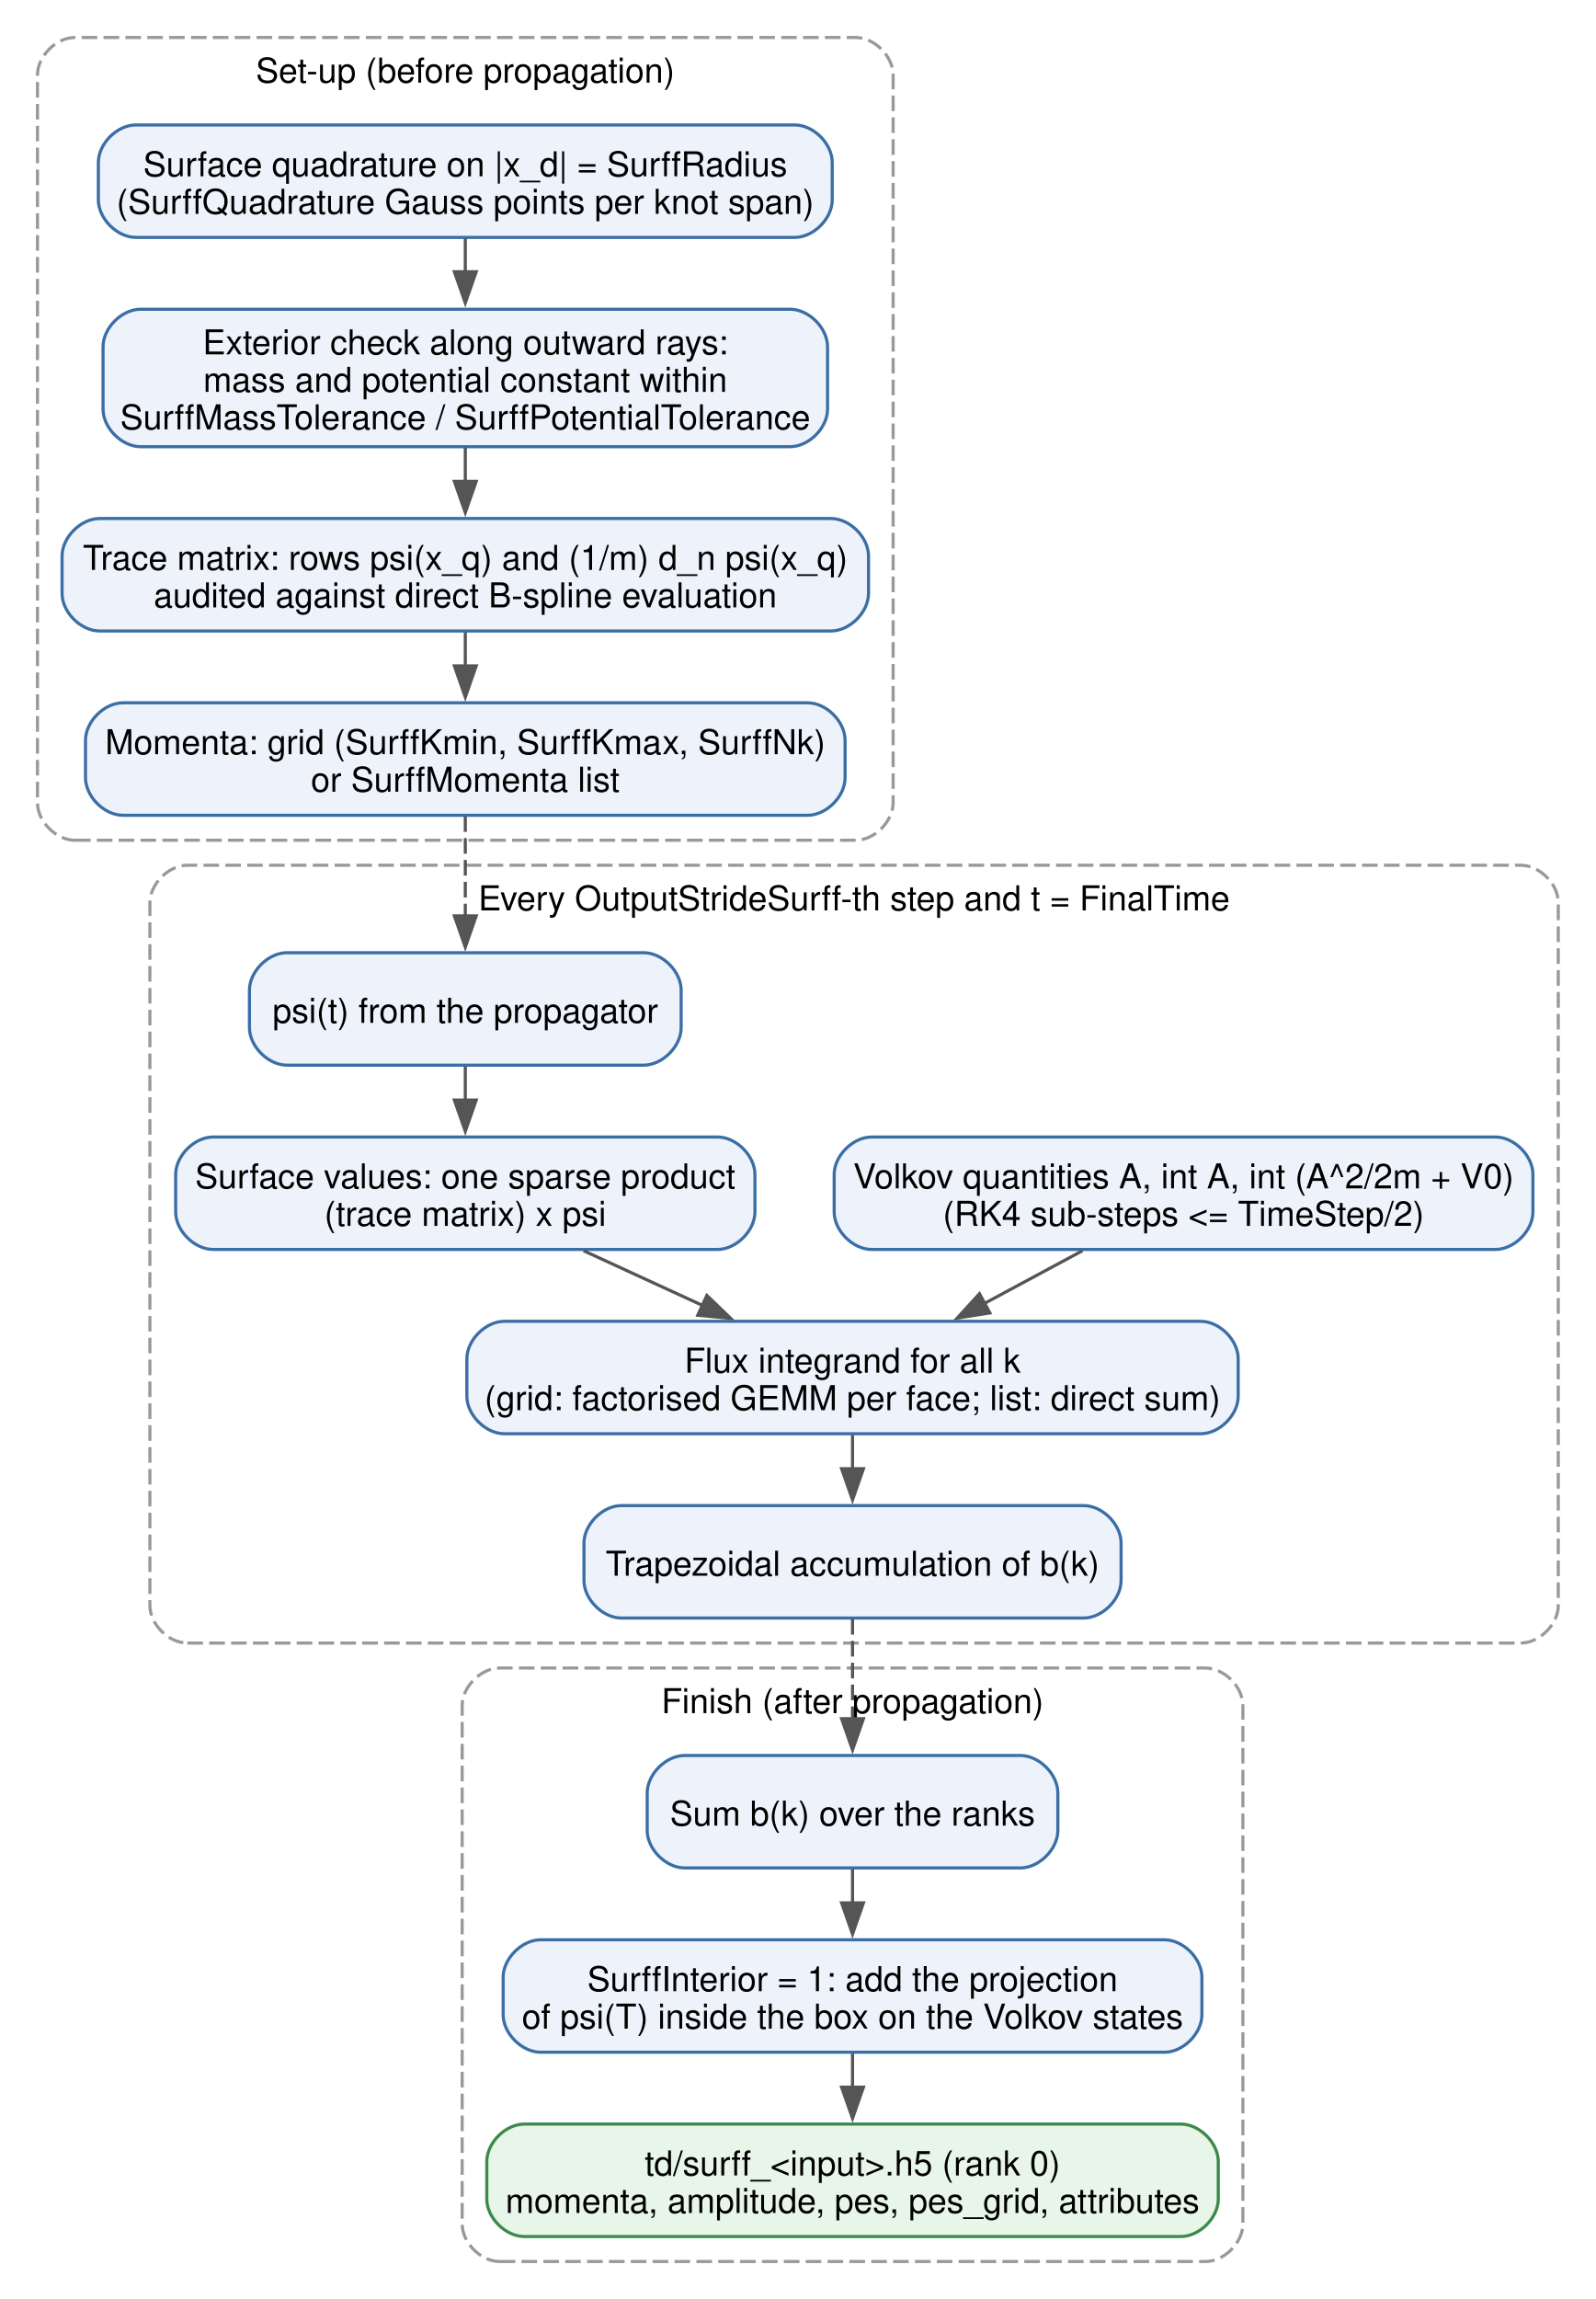
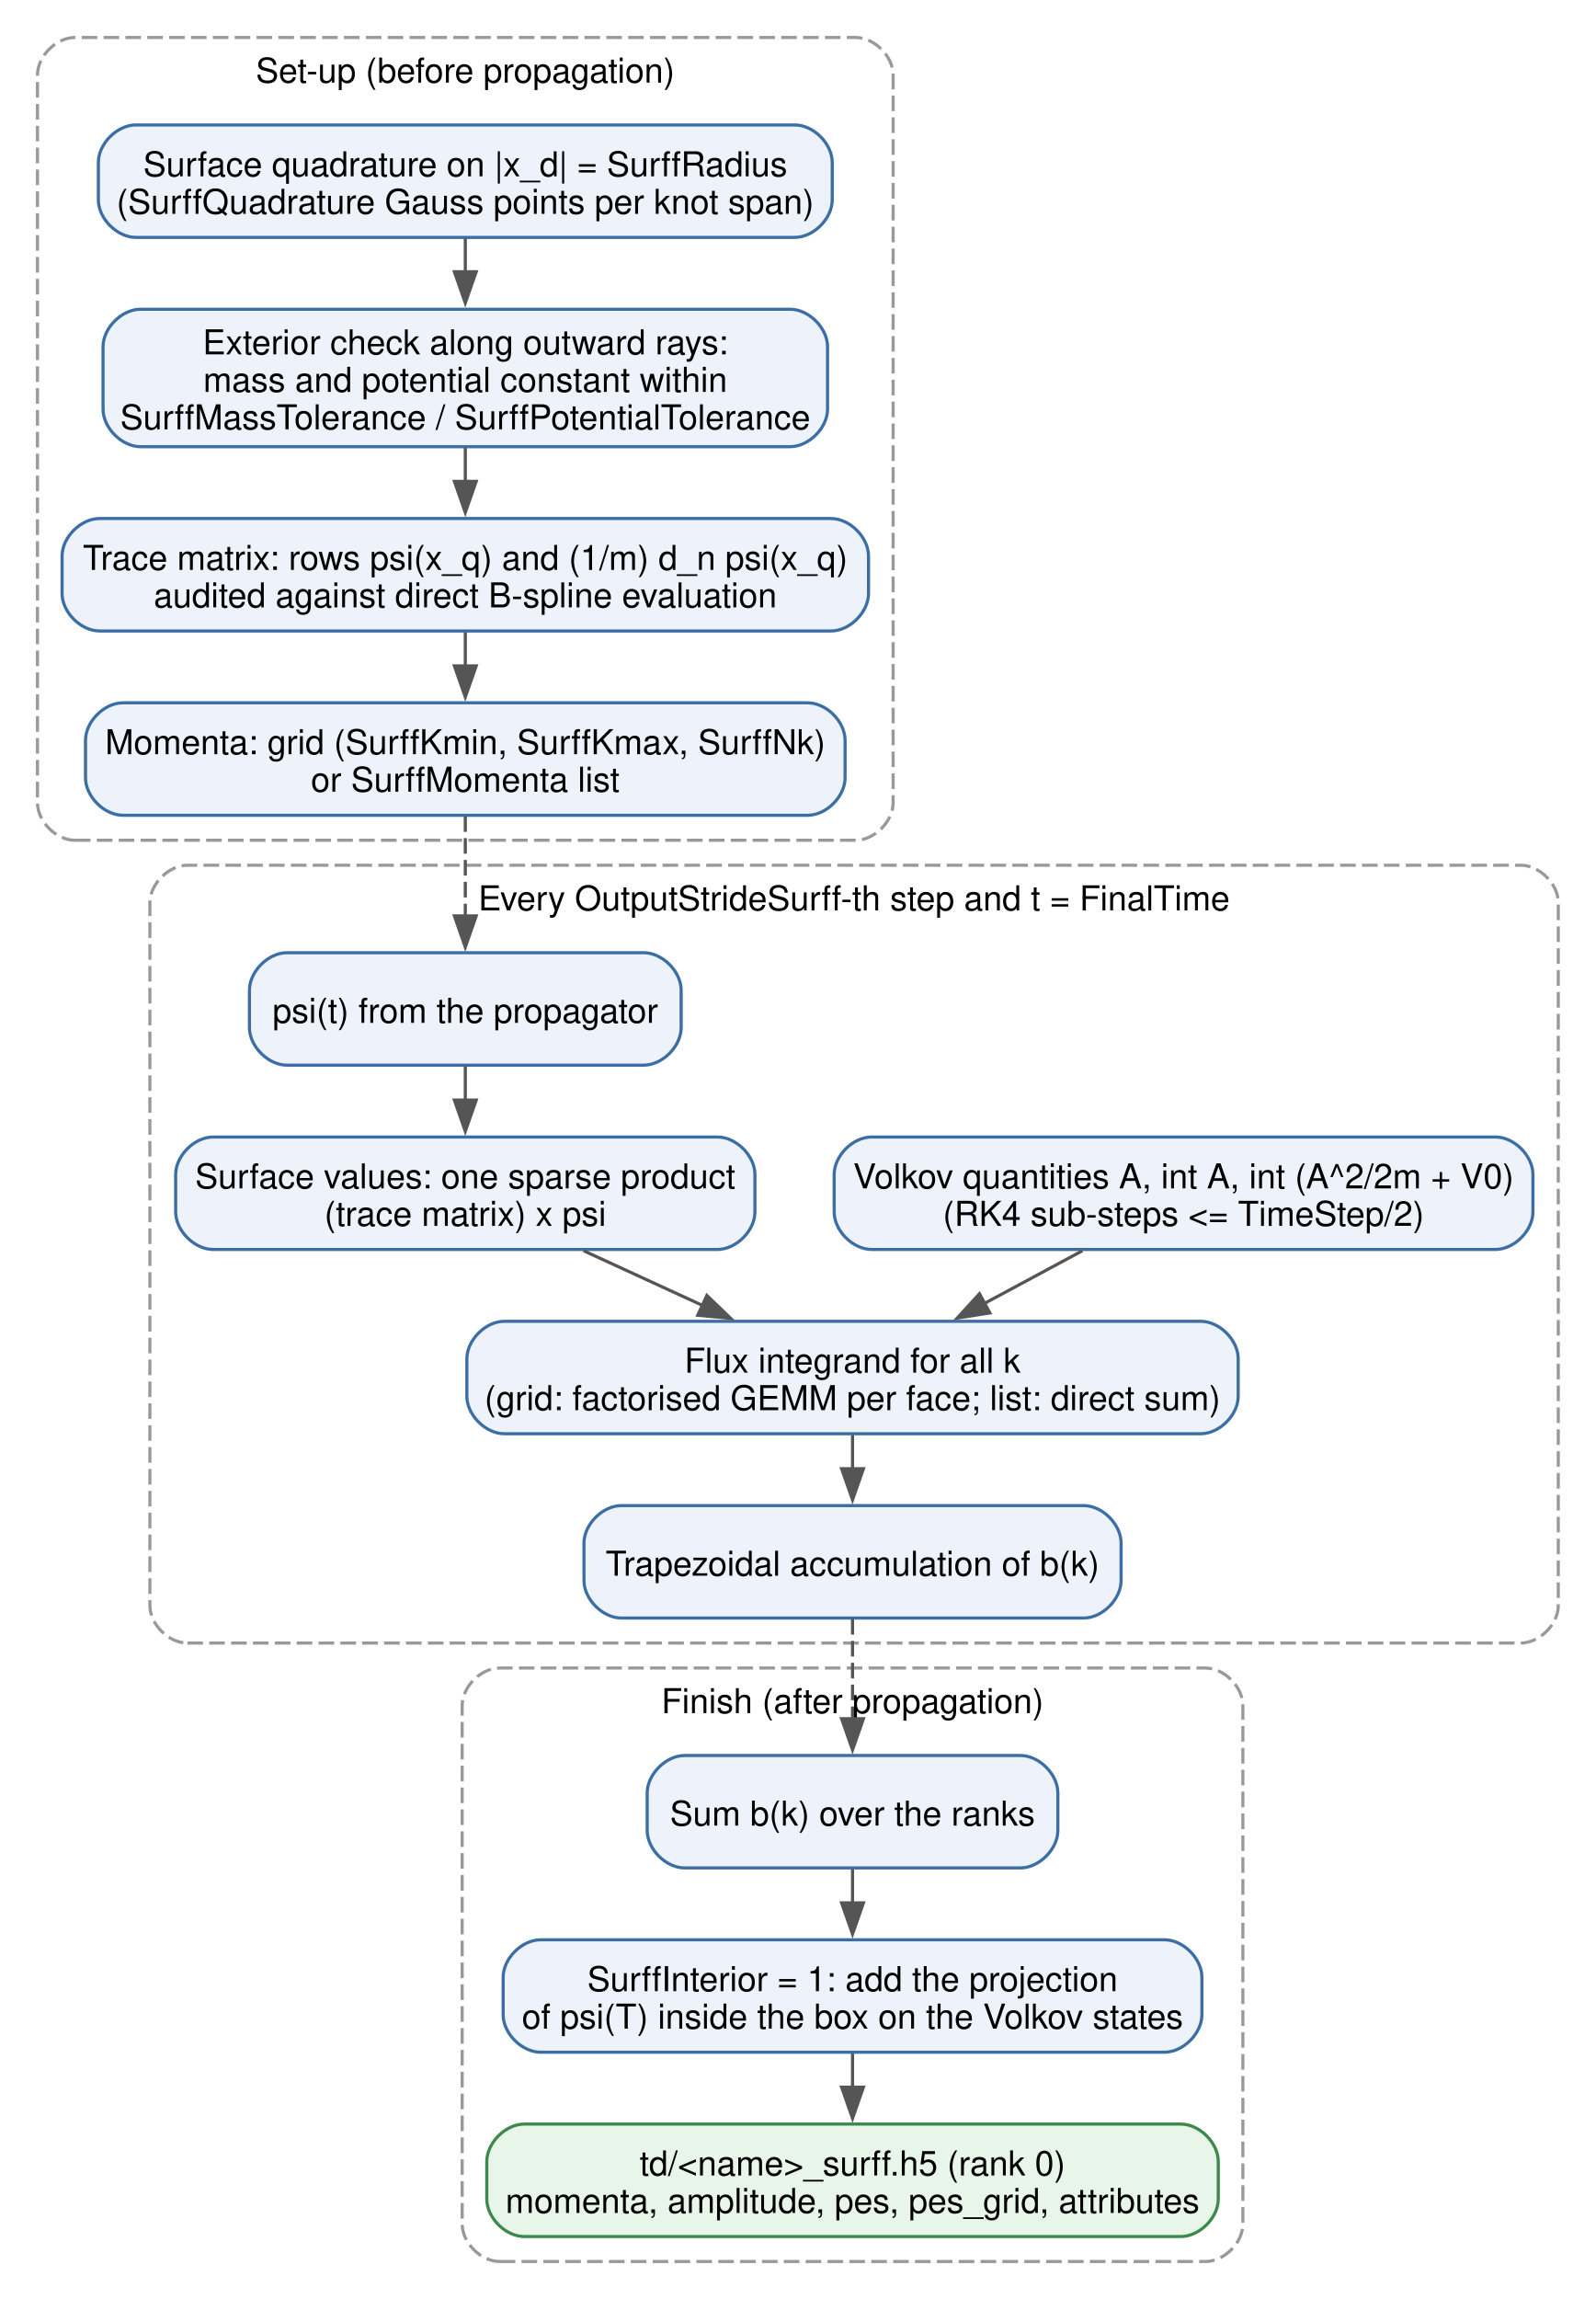
<svg xmlns="http://www.w3.org/2000/svg" width="511pt" height="736pt" viewBox="0.00 0.00 511.00 736.00">
  <g id="graph0" class="graph" transform="scale(1 1) rotate(0) translate(4 732)">
    <g id="clust1" class="cluster">
      <path fill="none" stroke="#999999" stroke-dasharray="5,2" d="M20,-463C20,-463 270,-463 270,-463 276,-463 282,-469 282,-475 282,-475 282,-708 282,-708 282,-714 276,-720 270,-720 270,-720 20,-720 20,-720 14,-720 8,-714 8,-708 8,-708 8,-475 8,-475 8,-469 14,-463 20,-463" />
      <text xml:space="preserve" text-anchor="middle" x="145" y="-705.55" font-family="Helvetica,sans-Serif" font-size="11.00">Set-up (before propagation)</text>
    </g>
    <g id="clust2" class="cluster">
      <path fill="none" stroke="#999999" stroke-dasharray="5,2" d="M56,-206C56,-206 483,-206 483,-206 489,-206 495,-212 495,-218 495,-218 495,-443 495,-443 495,-449 489,-455 483,-455 483,-455 56,-455 56,-455 50,-455 44,-449 44,-443 44,-443 44,-218 44,-218 44,-212 50,-206 56,-206" />
      <text xml:space="preserve" text-anchor="middle" x="269.5" y="-440.55" font-family="Helvetica,sans-Serif" font-size="11.00">Every OutputStrideSurff-th step and t = FinalTime</text>
    </g>
    <g id="clust3" class="cluster">
      <path fill="none" stroke="#999999" stroke-dasharray="5,2" d="M156,-8C156,-8 382,-8 382,-8 388,-8 394,-14 394,-20 394,-20 394,-186 394,-186 394,-192 388,-198 382,-198 382,-198 156,-198 156,-198 150,-198 144,-192 144,-186 144,-186 144,-20 144,-20 144,-14 150,-8 156,-8" />
      <text xml:space="preserve" text-anchor="middle" x="269" y="-183.55" font-family="Helvetica,sans-Serif" font-size="11.00">Finish (after propagation)</text>
    </g>
    <g id="node1" class="node">
      <path fill="#eef3fb" stroke="#3b6ea5" d="M250.5,-692C250.5,-692 39.5,-692 39.5,-692 33.5,-692 27.5,-686 27.5,-680 27.5,-680 27.5,-668 27.5,-668 27.5,-662 33.5,-656 39.5,-656 39.5,-656 250.5,-656 250.5,-656 256.5,-656 262.5,-662 262.5,-668 262.5,-668 262.5,-680 262.5,-680 262.5,-686 256.5,-692 250.5,-692" />
      <text xml:space="preserve" text-anchor="middle" x="145" y="-675.55" font-family="Helvetica,sans-Serif" font-size="11.00">Surface quadrature on |x_d| = SurffRadius</text>
      <text xml:space="preserve" text-anchor="middle" x="145" y="-663.55" font-family="Helvetica,sans-Serif" font-size="11.00">(SurffQuadrature Gauss points per knot span)</text>
    </g>
    <g id="node2" class="node">
      <path fill="#eef3fb" stroke="#3b6ea5" d="M249,-633C249,-633 41,-633 41,-633 35,-633 29,-627 29,-621 29,-621 29,-601 29,-601 29,-595 35,-589 41,-589 41,-589 249,-589 249,-589 255,-589 261,-595 261,-601 261,-601 261,-621 261,-621 261,-627 255,-633 249,-633" />
      <text xml:space="preserve" text-anchor="middle" x="145" y="-618.55" font-family="Helvetica,sans-Serif" font-size="11.00">Exterior check along outward rays:</text>
      <text xml:space="preserve" text-anchor="middle" x="145" y="-606.55" font-family="Helvetica,sans-Serif" font-size="11.00">mass and potential constant within</text>
      <text xml:space="preserve" text-anchor="middle" x="145" y="-594.55" font-family="Helvetica,sans-Serif" font-size="11.00">SurffMassTolerance / SurffPotentialTolerance</text>
    </g>
    <g id="edge1" class="edge">
      <path fill="none" stroke="#555555" d="M145,-655.68C145,-652.23 145,-648.5 145,-644.72" />
      <polygon fill="#555555" stroke="#555555" points="148.5,-645 145,-635 141.5,-645 148.5,-645" />
    </g>
    <g id="node3" class="node">
      <path fill="#eef3fb" stroke="#3b6ea5" d="M262.12,-566C262.12,-566 27.88,-566 27.88,-566 21.88,-566 15.88,-560 15.88,-554 15.88,-554 15.88,-542 15.88,-542 15.88,-536 21.88,-530 27.88,-530 27.88,-530 262.12,-530 262.12,-530 268.12,-530 274.12,-536 274.12,-542 274.12,-542 274.12,-554 274.12,-554 274.12,-560 268.12,-566 262.12,-566" />
      <text xml:space="preserve" text-anchor="middle" x="145" y="-549.55" font-family="Helvetica,sans-Serif" font-size="11.00">Trace matrix: rows psi(x_q) and (1/m) d_n psi(x_q)</text>
      <text xml:space="preserve" text-anchor="middle" x="145" y="-537.55" font-family="Helvetica,sans-Serif" font-size="11.00">audited against direct B-spline evaluation</text>
    </g>
    <g id="edge2" class="edge">
      <path fill="none" stroke="#555555" d="M145,-588.67C145,-585.14 145,-581.43 145,-577.75" />
      <polygon fill="#555555" stroke="#555555" points="148.5,-577.91 145,-567.91 141.5,-577.91 148.5,-577.91" />
    </g>
    <g id="node4" class="node">
      <path fill="#eef3fb" stroke="#3b6ea5" d="M254.62,-507C254.62,-507 35.37,-507 35.37,-507 29.38,-507 23.38,-501 23.38,-495 23.38,-495 23.38,-483 23.38,-483 23.38,-477 29.38,-471 35.38,-471 35.38,-471 254.62,-471 254.62,-471 260.62,-471 266.62,-477 266.62,-483 266.62,-483 266.62,-495 266.62,-495 266.62,-501 260.62,-507 254.62,-507" />
      <text xml:space="preserve" text-anchor="middle" x="145" y="-490.55" font-family="Helvetica,sans-Serif" font-size="11.00">Momenta: grid (SurffKmin, SurffKmax, SurffNk)</text>
      <text xml:space="preserve" text-anchor="middle" x="145" y="-478.55" font-family="Helvetica,sans-Serif" font-size="11.00">or SurffMomenta list</text>
    </g>
    <g id="edge3" class="edge">
      <path fill="none" stroke="#555555" d="M145,-529.59C145,-526.16 145,-522.48 145,-518.8" />
      <polygon fill="#555555" stroke="#555555" points="148.5,-518.82 145,-508.82 141.5,-518.82 148.5,-518.82" />
    </g>
    <g id="node5" class="node">
      <path fill="#eef3fb" stroke="#3b6ea5" d="M202.12,-427C202.12,-427 87.88,-427 87.88,-427 81.88,-427 75.88,-421 75.88,-415 75.88,-415 75.88,-403 75.88,-403 75.88,-397 81.88,-391 87.88,-391 87.88,-391 202.12,-391 202.12,-391 208.12,-391 214.12,-397 214.12,-403 214.12,-403 214.12,-415 214.12,-415 214.12,-421 208.12,-427 202.12,-427" />
      <text xml:space="preserve" text-anchor="middle" x="145" y="-404.55" font-family="Helvetica,sans-Serif" font-size="11.00">psi(t) from the propagator</text>
    </g>
    <g id="edge10" class="edge">
      <path fill="none" stroke="#555555" stroke-dasharray="5,2" d="M145,-470.69C145,-461.3 145,-449.45 145,-438.71" />
      <polygon fill="#555555" stroke="#555555" points="148.5,-438.78 145,-428.78 141.5,-438.78 148.5,-438.78" />
    </g>
    <g id="node6" class="node">
      <path fill="#eef3fb" stroke="#3b6ea5" d="M225.75,-368C225.75,-368 64.25,-368 64.25,-368 58.25,-368 52.25,-362 52.25,-356 52.25,-356 52.25,-344 52.25,-344 52.25,-338 58.25,-332 64.25,-332 64.25,-332 225.75,-332 225.75,-332 231.75,-332 237.75,-338 237.75,-344 237.75,-344 237.75,-356 237.75,-356 237.75,-362 231.75,-368 225.75,-368" />
      <text xml:space="preserve" text-anchor="middle" x="145" y="-351.55" font-family="Helvetica,sans-Serif" font-size="11.00">Surface values: one sparse product</text>
      <text xml:space="preserve" text-anchor="middle" x="145" y="-339.55" font-family="Helvetica,sans-Serif" font-size="11.00">(trace matrix) x psi</text>
    </g>
    <g id="edge4" class="edge">
      <path fill="none" stroke="#555555" d="M145,-390.59C145,-387.16 145,-383.48 145,-379.8" />
      <polygon fill="#555555" stroke="#555555" points="148.5,-379.82 145,-369.82 141.5,-379.82 148.5,-379.82" />
    </g>
    <g id="node8" class="node">
      <path fill="#eef3fb" stroke="#3b6ea5" d="M380.5,-309C380.5,-309 157.5,-309 157.5,-309 151.5,-309 145.5,-303 145.5,-297 145.5,-297 145.5,-285 145.5,-285 145.5,-279 151.5,-273 157.5,-273 157.5,-273 380.5,-273 380.5,-273 386.5,-273 392.5,-279 392.5,-285 392.5,-285 392.5,-297 392.5,-297 392.5,-303 386.5,-309 380.5,-309" />
      <text xml:space="preserve" text-anchor="middle" x="269" y="-292.55" font-family="Helvetica,sans-Serif" font-size="11.00">Flux integrand for all k</text>
      <text xml:space="preserve" text-anchor="middle" x="269" y="-280.55" font-family="Helvetica,sans-Serif" font-size="11.00">(grid: factorised GEMM per face; list: direct sum)</text>
    </g>
    <g id="edge5" class="edge">
      <path fill="none" stroke="#555555" d="M182.88,-331.59C194.9,-326.06 208.35,-319.88 220.98,-314.07" />
      <polygon fill="#555555" stroke="#555555" points="222.35,-317.29 229.98,-309.94 219.43,-310.93 222.35,-317.29" />
    </g>
    <g id="node7" class="node">
      <path fill="#eef3fb" stroke="#3b6ea5" d="M474.88,-368C474.88,-368 275.12,-368 275.12,-368 269.12,-368 263.12,-362 263.12,-356 263.12,-356 263.12,-344 263.12,-344 263.12,-338 269.12,-332 275.12,-332 275.12,-332 474.88,-332 474.88,-332 480.88,-332 486.88,-338 486.88,-344 486.88,-344 486.88,-356 486.88,-356 486.88,-362 480.88,-368 474.88,-368" />
      <text xml:space="preserve" text-anchor="middle" x="375" y="-351.55" font-family="Helvetica,sans-Serif" font-size="11.00">Volkov quantities A, int A, int (A^2/2m + V0)</text>
      <text xml:space="preserve" text-anchor="middle" x="375" y="-339.55" font-family="Helvetica,sans-Serif" font-size="11.00">(RK4 sub-steps &lt;= TimeStep/2)</text>
    </g>
    <g id="edge6" class="edge">
      <path fill="none" stroke="#555555" d="M342.62,-331.59C332.65,-326.23 321.54,-320.25 311.02,-314.6" />
      <polygon fill="#555555" stroke="#555555" points="312.98,-311.68 302.51,-310.02 309.66,-317.84 312.98,-311.68" />
    </g>
    <g id="node9" class="node">
      <path fill="#eef3fb" stroke="#3b6ea5" d="M343,-250C343,-250 195,-250 195,-250 189,-250 183,-244 183,-238 183,-238 183,-226 183,-226 183,-220 189,-214 195,-214 195,-214 343,-214 343,-214 349,-214 355,-220 355,-226 355,-226 355,-238 355,-238 355,-244 349,-250 343,-250" />
      <text xml:space="preserve" text-anchor="middle" x="269" y="-227.55" font-family="Helvetica,sans-Serif" font-size="11.00">Trapezoidal accumulation of b(k)</text>
    </g>
    <g id="edge7" class="edge">
      <path fill="none" stroke="#555555" d="M269,-272.59C269,-269.16 269,-265.48 269,-261.8" />
      <polygon fill="#555555" stroke="#555555" points="272.5,-261.82 269,-251.82 265.5,-261.82 272.5,-261.82" />
    </g>
    <g id="node10" class="node">
      <path fill="#eef3fb" stroke="#3b6ea5" d="M322.75,-170C322.75,-170 215.25,-170 215.25,-170 209.25,-170 203.25,-164 203.25,-158 203.25,-158 203.25,-146 203.25,-146 203.25,-140 209.25,-134 215.25,-134 215.25,-134 322.75,-134 322.75,-134 328.75,-134 334.75,-140 334.75,-146 334.75,-146 334.75,-158 334.75,-158 334.75,-164 328.75,-170 322.75,-170" />
      <text xml:space="preserve" text-anchor="middle" x="269" y="-147.55" font-family="Helvetica,sans-Serif" font-size="11.00">Sum b(k) over the ranks</text>
    </g>
    <g id="edge11" class="edge">
      <path fill="none" stroke="#555555" stroke-dasharray="5,2" d="M269,-213.69C269,-204.3 269,-192.45 269,-181.71" />
      <polygon fill="#555555" stroke="#555555" points="272.5,-181.78 269,-171.78 265.5,-181.78 272.5,-181.78" />
    </g>
    <g id="node11" class="node">
      <path fill="#eef3fb" stroke="#3b6ea5" d="M368.88,-111C368.88,-111 169.12,-111 169.12,-111 163.12,-111 157.12,-105 157.12,-99 157.12,-99 157.12,-87 157.12,-87 157.12,-81 163.12,-75 169.12,-75 169.12,-75 368.88,-75 368.88,-75 374.88,-75 380.88,-81 380.88,-87 380.88,-87 380.88,-99 380.88,-99 380.88,-105 374.88,-111 368.88,-111" />
      <text xml:space="preserve" text-anchor="middle" x="269" y="-94.55" font-family="Helvetica,sans-Serif" font-size="11.00">SurffInterior = 1: add the projection</text>
      <text xml:space="preserve" text-anchor="middle" x="269" y="-82.55" font-family="Helvetica,sans-Serif" font-size="11.00">of psi(T) inside the box on the Volkov states</text>
    </g>
    <g id="edge8" class="edge">
      <path fill="none" stroke="#555555" d="M269,-133.59C269,-130.16 269,-126.48 269,-122.8" />
      <polygon fill="#555555" stroke="#555555" points="272.5,-122.82 269,-112.82 265.5,-122.82 272.5,-122.82" />
    </g>
    <g id="node12" class="node">
      <path fill="#e8f5e9" stroke="#3b8a4a" d="M374.12,-52C374.12,-52 163.88,-52 163.88,-52 157.88,-52 151.88,-46 151.88,-40 151.88,-40 151.88,-28 151.88,-28 151.88,-22 157.88,-16 163.88,-16 163.88,-16 374.12,-16 374.12,-16 380.12,-16 386.12,-22 386.12,-28 386.12,-28 386.12,-40 386.12,-40 386.12,-46 380.12,-52 374.12,-52" />
-       <text xml:space="preserve" text-anchor="middle" x="269" y="-35.55" font-family="Helvetica,sans-Serif" font-size="11.00">td/surff_&lt;input&gt;.h5 (rank 0)</text>
+       <text xml:space="preserve" text-anchor="middle" x="269" y="-35.55" font-family="Helvetica,sans-Serif" font-size="11.00">td/&lt;name&gt;_surff.h5 (rank 0)</text>
      <text xml:space="preserve" text-anchor="middle" x="269" y="-23.55" font-family="Helvetica,sans-Serif" font-size="11.00">momenta, amplitude, pes, pes_grid, attributes</text>
    </g>
    <g id="edge9" class="edge">
      <path fill="none" stroke="#555555" d="M269,-74.59C269,-71.16 269,-67.48 269,-63.8" />
      <polygon fill="#555555" stroke="#555555" points="272.5,-63.82 269,-53.82 265.5,-63.82 272.5,-63.82" />
    </g>
  </g>
</svg>
